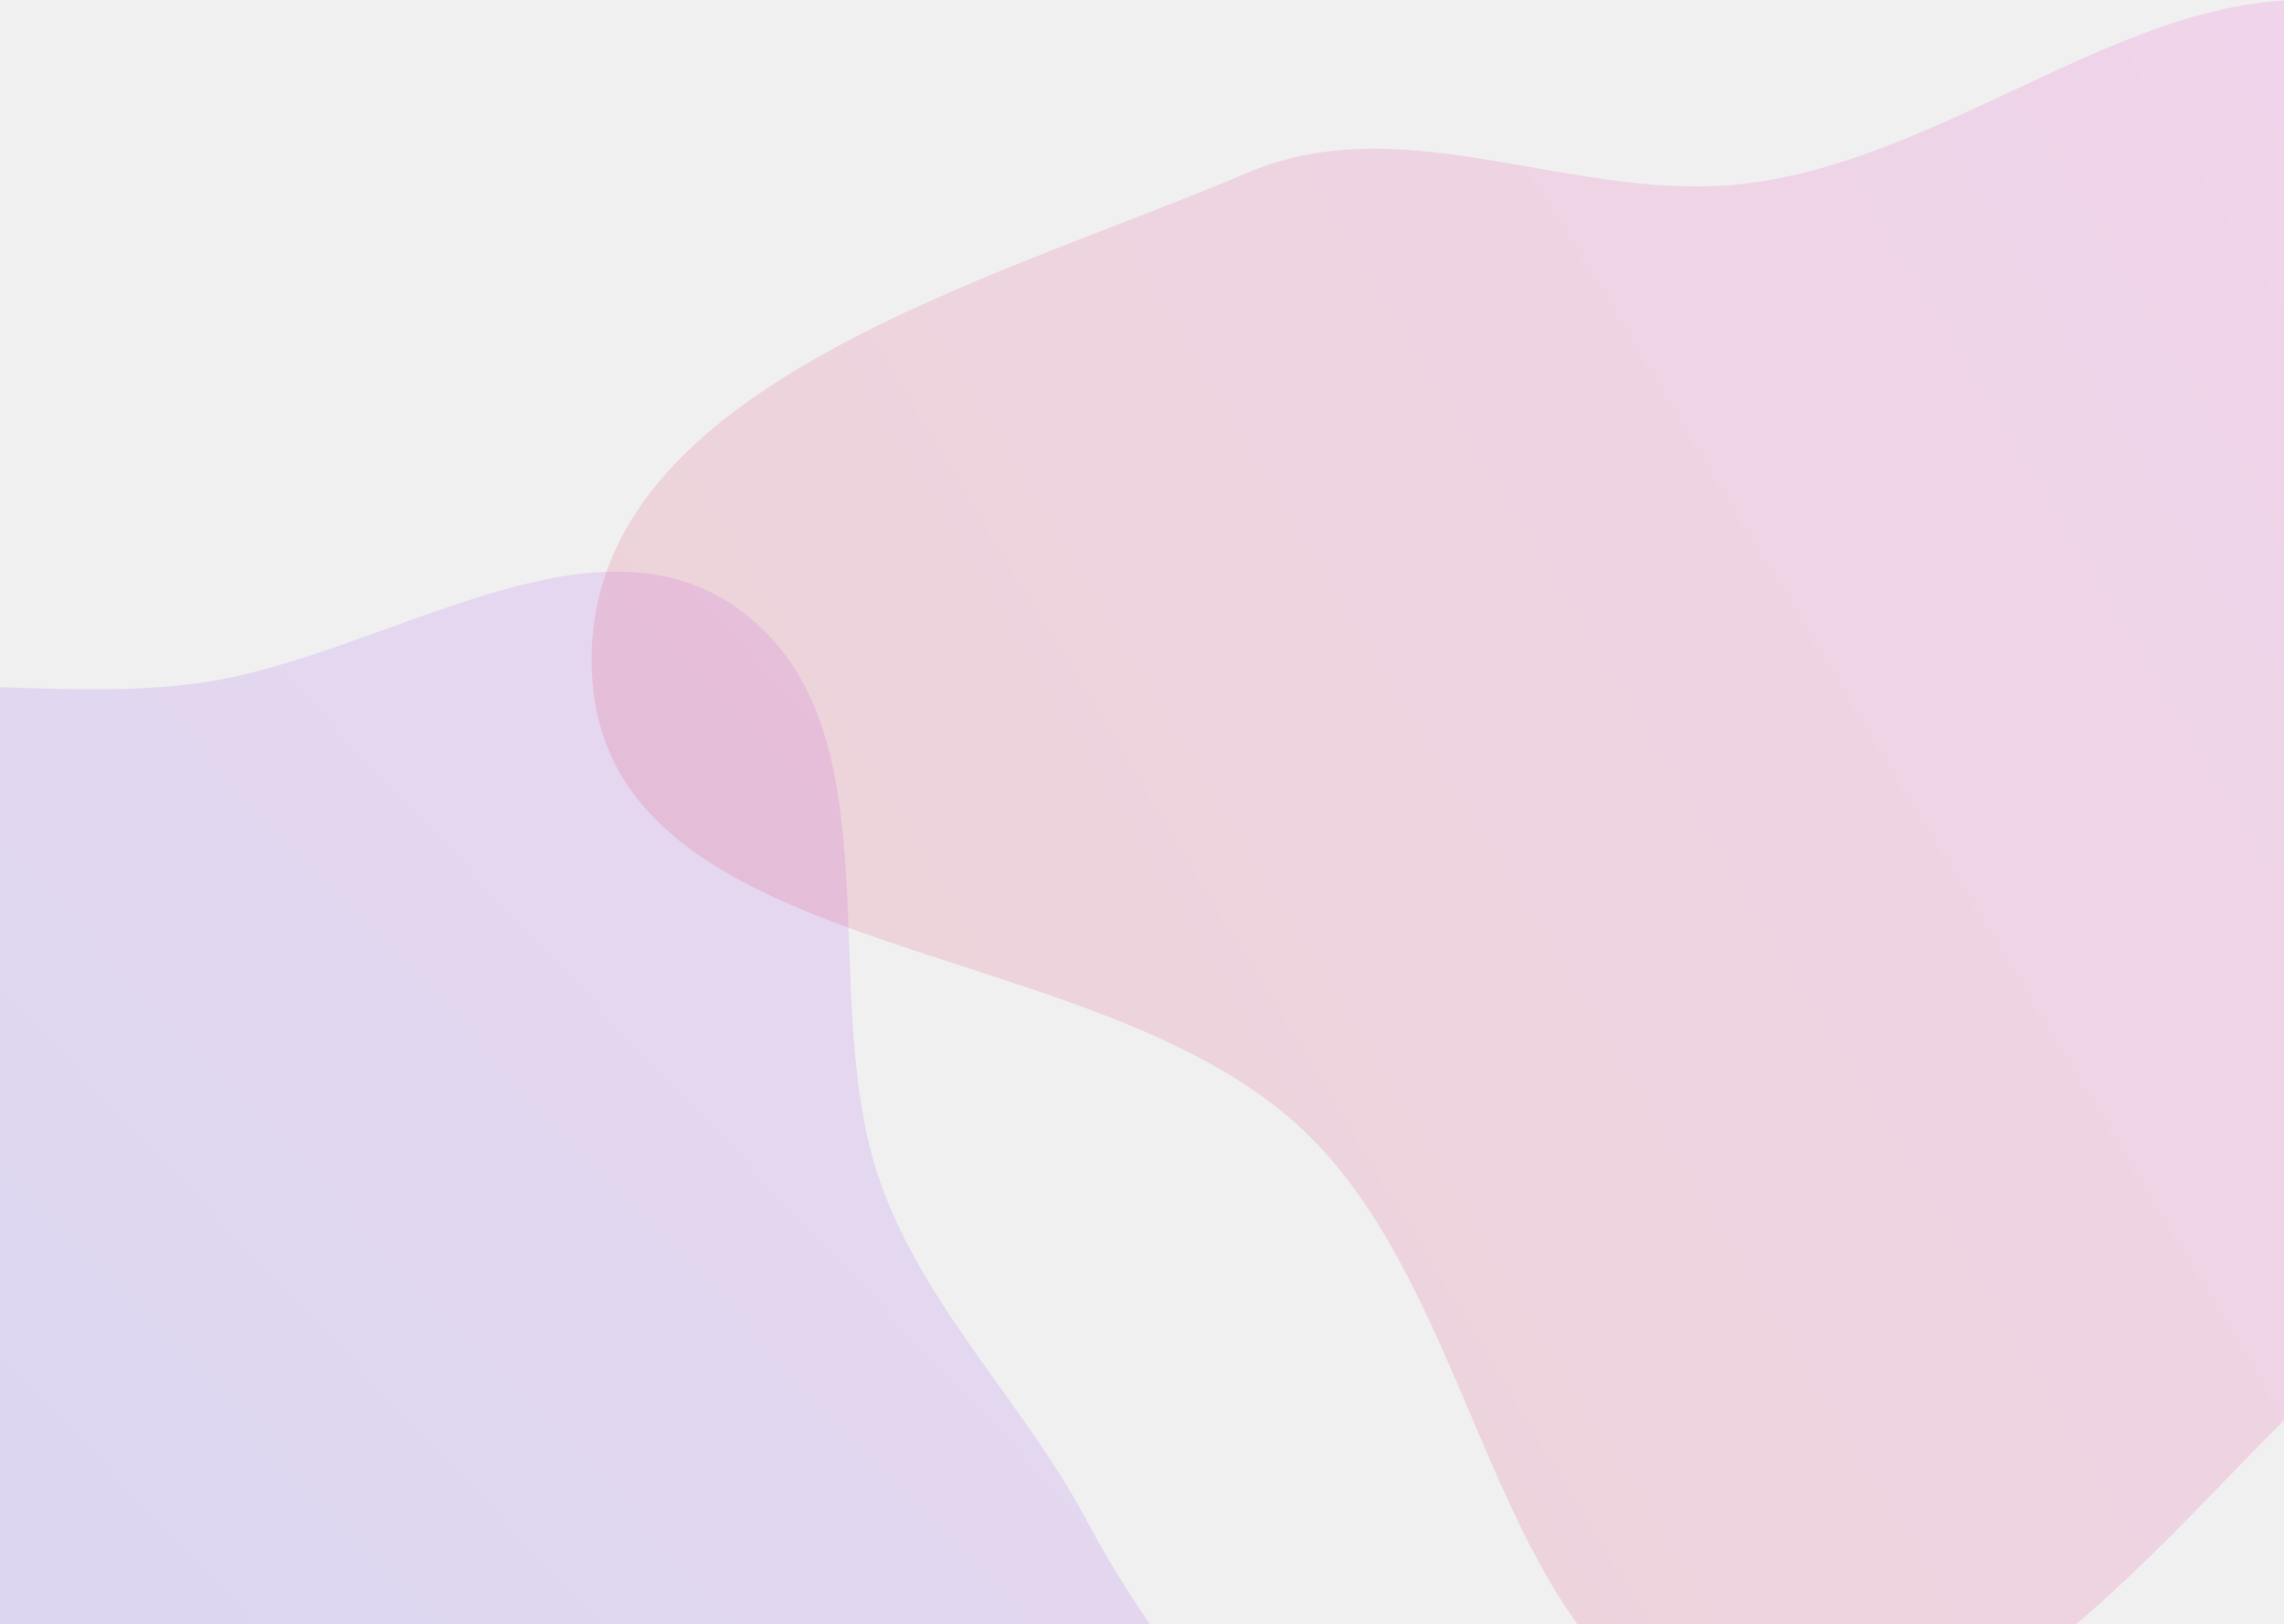
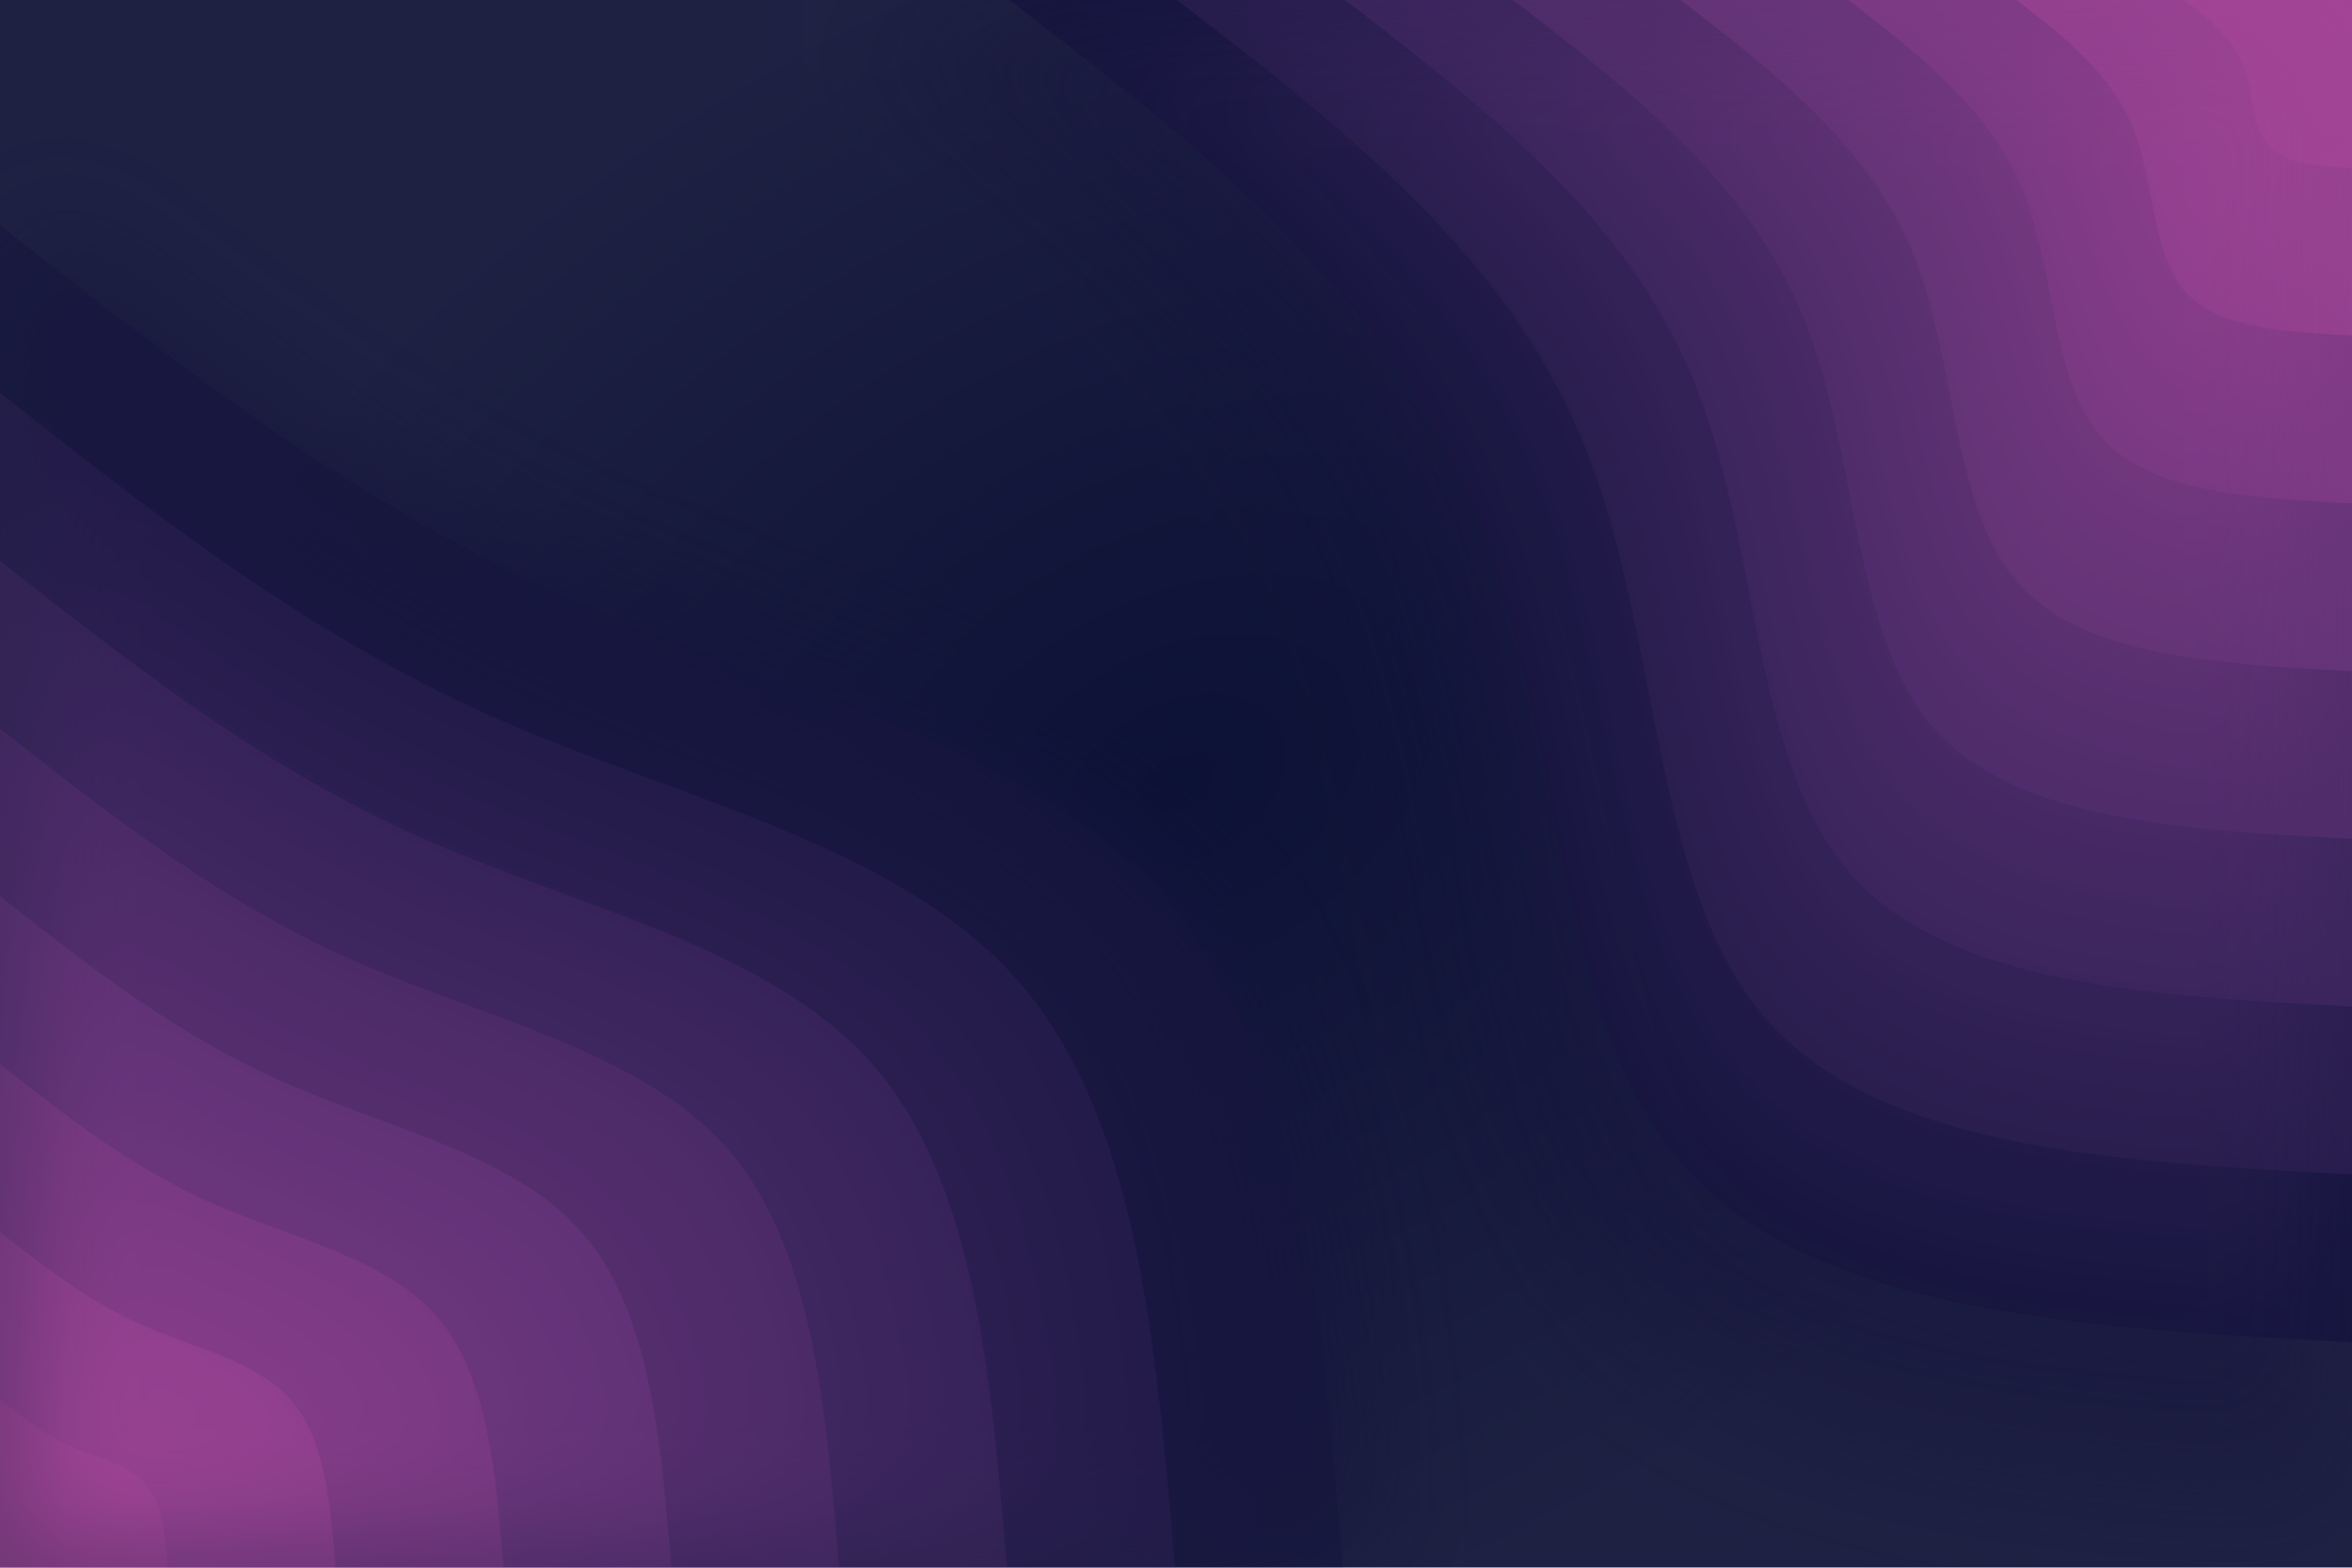
- <svg xmlns="http://www.w3.org/2000/svg" width="1440" height="1024" fill="none">
-   <path fill="url(#a)" fill-rule="evenodd" d="M-217.58 475.75c91.82-72.02 225.52-29.38 341.2-44.74C240 415.56 372.33 315.14 466.77 384.9c102.9 76.02 44.74 246.76 90.31 366.31 29.83 78.24 90.48 136.14 129.48 210.23 57.92 109.99 169.67 208.23 155.9 331.77-13.52 121.26-103.42 264.33-224.23 281.37-141.96 20.03-232.72-220.96-374.06-196.99-151.7 25.73-172.68 330.24-325.85 315.72-128.6-12.2-110.9-230.73-128.15-358.76-12.16-90.14 65.87-176.25 44.1-264.57-26.42-107.2-167.12-163.46-176.72-273.45-10.15-116.29 33.01-248.75 124.87-320.79Z" clip-rule="evenodd" style="opacity:.154" />
-   <path fill="url(#b)" fill-rule="evenodd" d="M1103.43 115.43c146.42-19.45 275.33-155.84 413.5-103.59 188.09 71.13 409 212.64 407.06 413.88-1.94 201.25-259.28 278.6-414.96 405.96-130 106.35-240.24 294.39-405.6 265.3-163.7-28.8-161.93-274.12-284.34-386.66-134.95-124.06-436-101.46-445.82-284.6-9.68-180.38 247.41-246.3 413.54-316.9 101.01-42.93 207.83 21.06 316.62 6.61Z" clip-rule="evenodd" style="opacity:.154" />
+ <svg xmlns="http://www.w3.org/2000/svg" width="5908" height="3938" viewBox="0 0 5908 3938" fill="none">
+   <g clip-path="url(#clip0_16_30)">
+     <rect width="5908" height="3938" fill="url(#paint0_radial_16_30)" />
+     <path d="M5908 3372.24C5227.92 3336.14 4547.19 3300.04 4221.59 2920.68C3896 2540.67 3924.22 1817.39 3702.35 1273.29C3480.47 729.186 3007.83 364.921 2535.19 0H5908V3372.24Z" fill="#15153E" />
+     <path d="M5908 2950.87C5312.6 2919.37 4717.87 2887.87 4432.31 2555.11C4147.42 2223 4172.36 1590.3 3978.05 1114.45C3783.75 637.956 3370.19 318.978 2956.62 0H5908V2950.87Z" fill="#271D4D" />
+     <path d="M5908 2528.85C5397.94 2501.94 4887.88 2475.03 4643.03 2190.18C4398.83 1905.34 4420.5 1363.2 4253.76 954.965C4087.02 546.726 3732.54 273.691 3378.72 0H5908V2528.85Z" fill="#3B255C" />
+     <path d="M5908 2107.49C5482.62 2085.17 5057.9 2062.86 4853.75 1825.26C4650.25 1587.67 4667.98 1136.11 4529.47 796.132C4390.96 455.495 4095.56 227.748 3800.16 0H5908V2107.49Z" fill="#502C6B" />
+     <path d="M5908 1686.12C5567.96 1668.4 5227.92 1650.02 5065.12 1460.34C4901.67 1270.66 4916.11 908.365 4805.17 636.643C4694.23 364.921 4457.91 182.461 4221.59 0H5908V1686.12Z" fill="#663479" />
+     <path d="M5908 1264.75C5652.64 1250.97 5397.94 1237.84 5275.84 1095.42C5153.09 952.996 5164.25 681.274 5080.88 477.811C4997.51 273.691 4820.27 136.517 4643.03 0H5908V1264.75Z" fill="#7E3A85" />
+     <path d="M5908 842.732C5737.98 834.2 5567.96 825.011 5486.56 729.843C5405.16 635.331 5412.38 454.183 5356.59 318.322C5300.79 182.461 5182.63 91.23 5065.12 0H5908V842.732Z" fill="#964191" />
+     <path d="M5908 421.366C5822.66 416.772 5737.98 412.834 5697.28 364.921C5656.58 317.665 5659.86 227.091 5632.29 159.489C5604.72 91.23 5545.64 45.287 5486.56 0H5908V421.366Z" fill="#A34496" />
+     <g opacity="0.6" filter="url(#filter0_f_16_30)">
+       <path d="M5908 3709.46C5159.91 3669.76 4411.11 3630.05 4052.95 3212.75C3694.8 2794.73 3725.85 1999.13 3481.78 1400.62C3237.71 802.105 2717.81 401.413 2197.91 0H5908V3709.46Z" fill="#15153E" />
+       <path d="M5908 3245.96C5253.07 3211.31 4598.85 3176.65 4284.74 2810.62C3971.36 2445.3 3998.8 1749.33 3785.06 1225.9C3571.32 701.752 3116.4 350.876 2661.49 0H5908V3245.96Z" fill="#271D4D" />
+       <path d="M5908 2781.74C5346.94 2752.14 4785.87 2722.54 4516.53 2409.2C4247.92 2095.87 4271.75 1499.52 4088.34 1050.46C3904.92 601.398 3515 301.06 3125.79 0H5908V2781.74Z" fill="#3B255C" />
+       <path d="M5908 2318.24C5440.09 2293.69 4972.89 2269.14 4748.32 2007.79C4524.48 1746.44 4543.97 1249.72 4391.61 875.746C4239.25 501.045 3914.31 250.522 3589.37 0H5908V2318.24Z" fill="#502C6B" />
+       <path d="M5908 1854.73C5533.96 1835.24 5159.92 1815.02 4980.84 1606.38C4801.04 1397.73 4816.92 999.202 4694.89 700.308C4572.86 401.413 4312.91 200.707 4052.95 0H5908V1854.73Z" fill="#663479" />
+       <path d="M5908 1391.23C5627.11 1376.07 5346.94 1361.63 5212.63 1204.96C5077.6 1048.3 5089.87 749.401 4998.17 525.592C4906.46 301.06 4711.5 150.169 4516.53 0H5908V1391.23Z" fill="#7E3A85" />
+       <path d="M5908 927.005C5720.98 917.62 5533.96 907.512 5444.42 802.827C5354.88 698.864 5362.82 499.601 5301.44 350.154C5240.07 200.707 5110.09 100.353 4980.84 0H5908V927.005Z" fill="#964191" />
+       <path d="M5908 463.503C5814.13 458.449 5720.98 454.117 5676.21 401.413C5631.44 349.432 5635.05 249.8 5604.72 175.438C5574.39 100.353 5509.41 49.816 5444.42 0H5908V463.503Z" fill="#A34496" />
+     </g>
+     <g filter="url(#filter1_f_16_30)">
+       <path d="M0 565.759C438.505 910.991 876.353 1256.22 1411.36 1493.81C1946.36 1732.06 2577.86 1862.67 2921.18 2251.88C3263.84 2641.09 3318.33 3289.54 3372.81 3938H0V565.759Z" fill="#15153E" />
+       <path d="M0 987.125C383.364 1289.04 766.727 1590.95 1234.77 1799.67C1702.82 2007.72 2255.54 2121.93 2555.54 2462.56C2856.19 2803.2 2903.45 3370.93 2951.37 3938H0V987.125Z" fill="#271D4D" />
+       <path d="M0 1409.15C328.879 1667.74 657.101 1926.34 1058.19 2104.86C1459.93 2283.38 1933.23 2381.18 2190.56 2673.25C2447.88 2965.31 2488.58 3451.66 2529.28 3938H0V1409.15Z" fill="#3B255C" />
+       <path d="M0 1830.51C273.737 2045.79 547.475 2261.72 882.261 2410.71C1216.39 2559.04 1610.91 2641.09 1825.57 2883.93C2040.23 3127.43 2073.71 3533.04 2107.84 3938H0V1830.51Z" fill="#502C6B" />
+       <path d="M0 2251.88C219.252 2424.5 438.505 2597.11 705.678 2715.91C972.851 2834.7 1289.26 2900.34 1460.59 3095.27C1631.92 3289.54 1659.49 3613.77 1686.41 3938H0V2251.88Z" fill="#663479" />
+       <path d="M0 2673.25C164.111 2802.54 328.879 2932.5 529.094 3021.76C729.966 3110.36 966.943 3159.59 1095.61 3305.95C1224.27 3451.66 1244.62 3695.16 1264.97 3938H0V2673.25Z" fill="#7E3A85" />
+       <path d="M0 3095.27C109.626 3181.25 219.252 3267.23 352.511 3326.95C486.425 3386.68 644.628 3418.84 729.966 3516.63C815.96 3613.77 829.746 3775.89 842.875 3938H0V3095.27Z" fill="#964191" />
+       <path d="M0 3516.63C54.485 3559.3 109.626 3602.61 176.584 3632.8C243.541 3662.34 322.314 3678.75 364.983 3727.32C408.308 3775.89 414.873 3857.27 421.437 3938H0V3516.63Z" fill="#A34496" />
+     </g>
+     <g opacity="0.6">
+       <path d="M0 565.759C438.505 910.991 876.353 1256.22 1411.36 1493.81C1946.36 1732.06 2577.86 1862.67 2921.18 2251.88C3263.84 2641.09 3318.33 3289.54 3372.81 3938H0V565.759Z" fill="#15153E" />
+       <path d="M0 987.125C383.364 1289.04 766.727 1590.95 1234.77 1799.67C1702.82 2007.72 2255.54 2121.93 2555.54 2462.56C2856.19 2803.2 2903.45 3370.93 2951.37 3938H0V987.125Z" fill="#271D4D" />
+       <path d="M0 1409.15C328.879 1667.74 657.101 1926.34 1058.19 2104.86C1459.93 2283.38 1933.23 2381.18 2190.56 2673.25C2447.88 2965.31 2488.58 3451.66 2529.28 3938H0V1409.15Z" fill="#3B255C" />
+       <path d="M0 1830.51C273.737 2045.79 547.475 2261.72 882.261 2410.71C1216.39 2559.04 1610.91 2641.09 1825.57 2883.93C2040.23 3127.43 2073.71 3533.04 2107.84 3938H0V1830.51Z" fill="#502C6B" />
+       <path d="M0 2251.88C219.252 2424.5 438.505 2597.11 705.678 2715.91C972.851 2834.7 1289.26 2900.34 1460.59 3095.27C1631.92 3289.54 1659.49 3613.77 1686.41 3938H0V2251.88Z" fill="#663479" />
+       <path d="M0 2673.25C164.111 2802.54 328.879 2932.5 529.094 3021.76C729.966 3110.36 966.943 3159.59 1095.61 3305.95C1224.27 3451.66 1244.62 3695.16 1264.97 3938H0V2673.25Z" fill="#7E3A85" />
+       <path d="M0 3095.27C109.626 3181.25 219.252 3267.23 352.511 3326.95C486.425 3386.68 644.628 3418.84 729.966 3516.63C815.96 3613.77 829.746 3775.89 842.875 3938H0V3095.27Z" fill="#964191" />
+       <path d="M0 3516.63C54.485 3559.3 109.626 3602.61 176.584 3632.8C243.541 3662.34 322.314 3678.75 364.983 3727.32C408.308 3775.89 414.873 3857.27 421.437 3938H0V3516.63Z" fill="#A34496" />
+     </g>
+   </g>
  <defs>
-     <linearGradient id="b" x1="373" x2="1995.44" y1="1100" y2="118.03" gradientUnits="userSpaceOnUse">
-       <stop stop-color="#D83333" />
-       <stop offset="1" stop-color="#F041FF" />
-     </linearGradient>
-     <linearGradient id="a" x1="107.37" x2="1130.66" y1="1993.35" y2="1026.31" gradientUnits="userSpaceOnUse">
-       <stop stop-color="#3245FF" />
-       <stop offset="1" stop-color="#BC52EE" />
-     </linearGradient>
+     <filter id="filter0_f_16_30" x="1847.91" y="-350" width="4410.09" height="4409.46" filterUnits="userSpaceOnUse" color-interpolation-filters="sRGB">
+       <feFlood flood-opacity="0" result="BackgroundImageFix" />
+       <feBlend mode="normal" in="SourceGraphic" in2="BackgroundImageFix" result="shape" />
+       <feGaussianBlur stdDeviation="175" result="effect1_foregroundBlur_16_30" />
+     </filter>
+     <filter id="filter1_f_16_30" x="-350" y="215.759" width="4072.81" height="4072.24" filterUnits="userSpaceOnUse" color-interpolation-filters="sRGB">
+       <feFlood flood-opacity="0" result="BackgroundImageFix" />
+       <feBlend mode="normal" in="SourceGraphic" in2="BackgroundImageFix" result="shape" />
+       <feGaussianBlur stdDeviation="175" result="effect1_foregroundBlur_16_30" />
+     </filter>
+     <radialGradient id="paint0_radial_16_30" cx="0" cy="0" r="1" gradientUnits="userSpaceOnUse" gradientTransform="translate(2954 1969) rotate(61.2161) scale(2126.77 3190.44)">
+       <stop stop-color="#0C1136" />
+       <stop offset="1" stop-color="#1E2142" />
+     </radialGradient>
+     <clipPath id="clip0_16_30">
+       <rect width="5908" height="3938" fill="white" />
+     </clipPath>
  </defs>
</svg>
